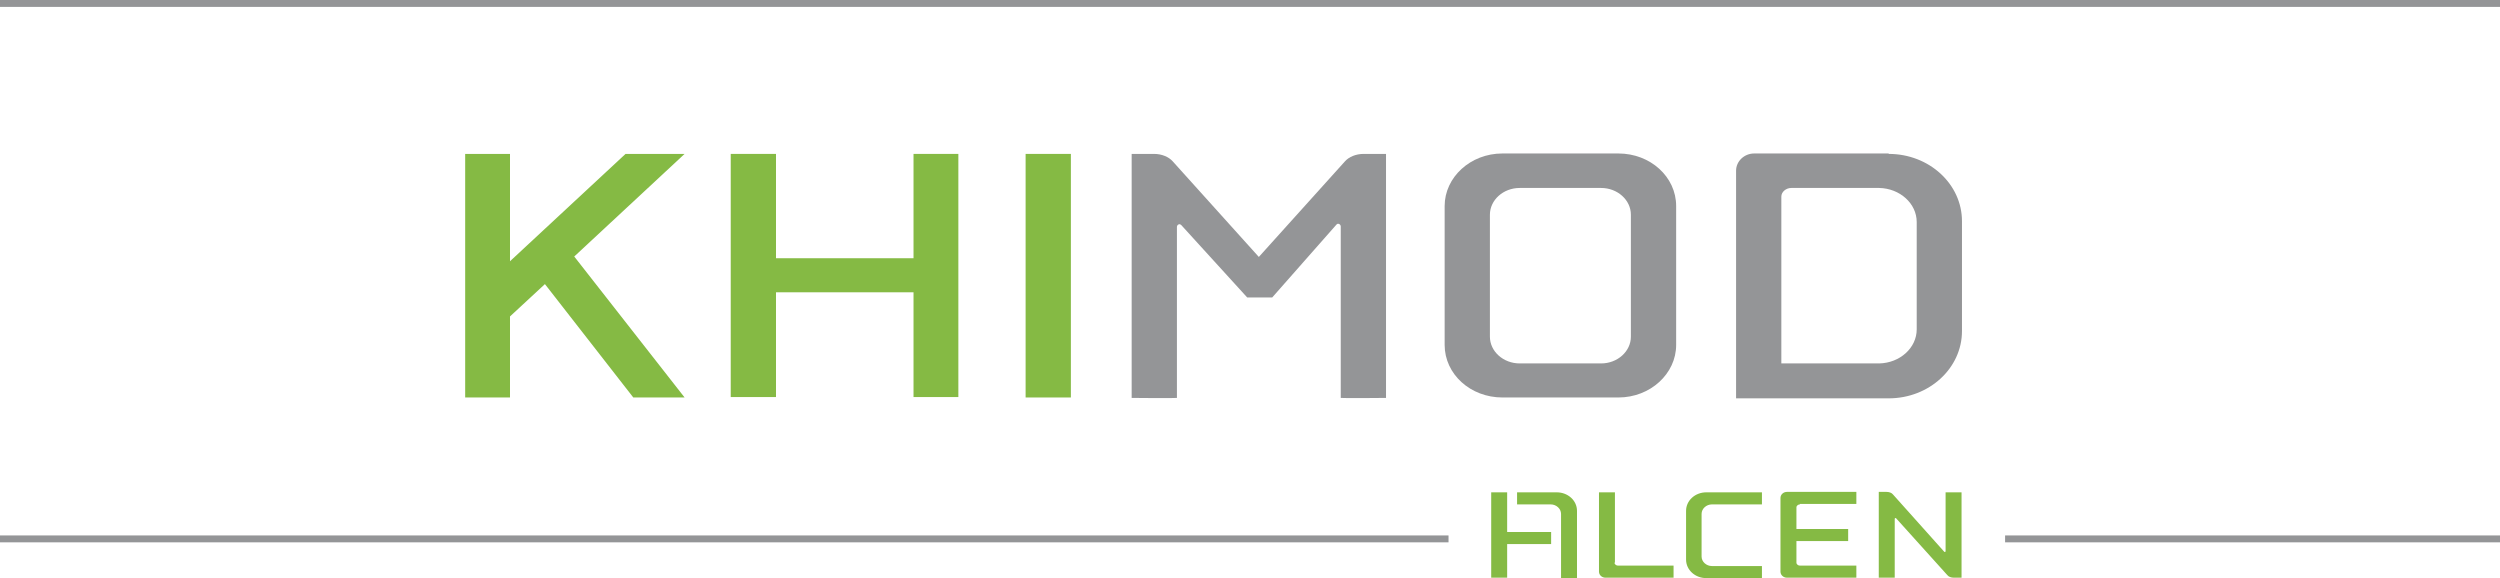
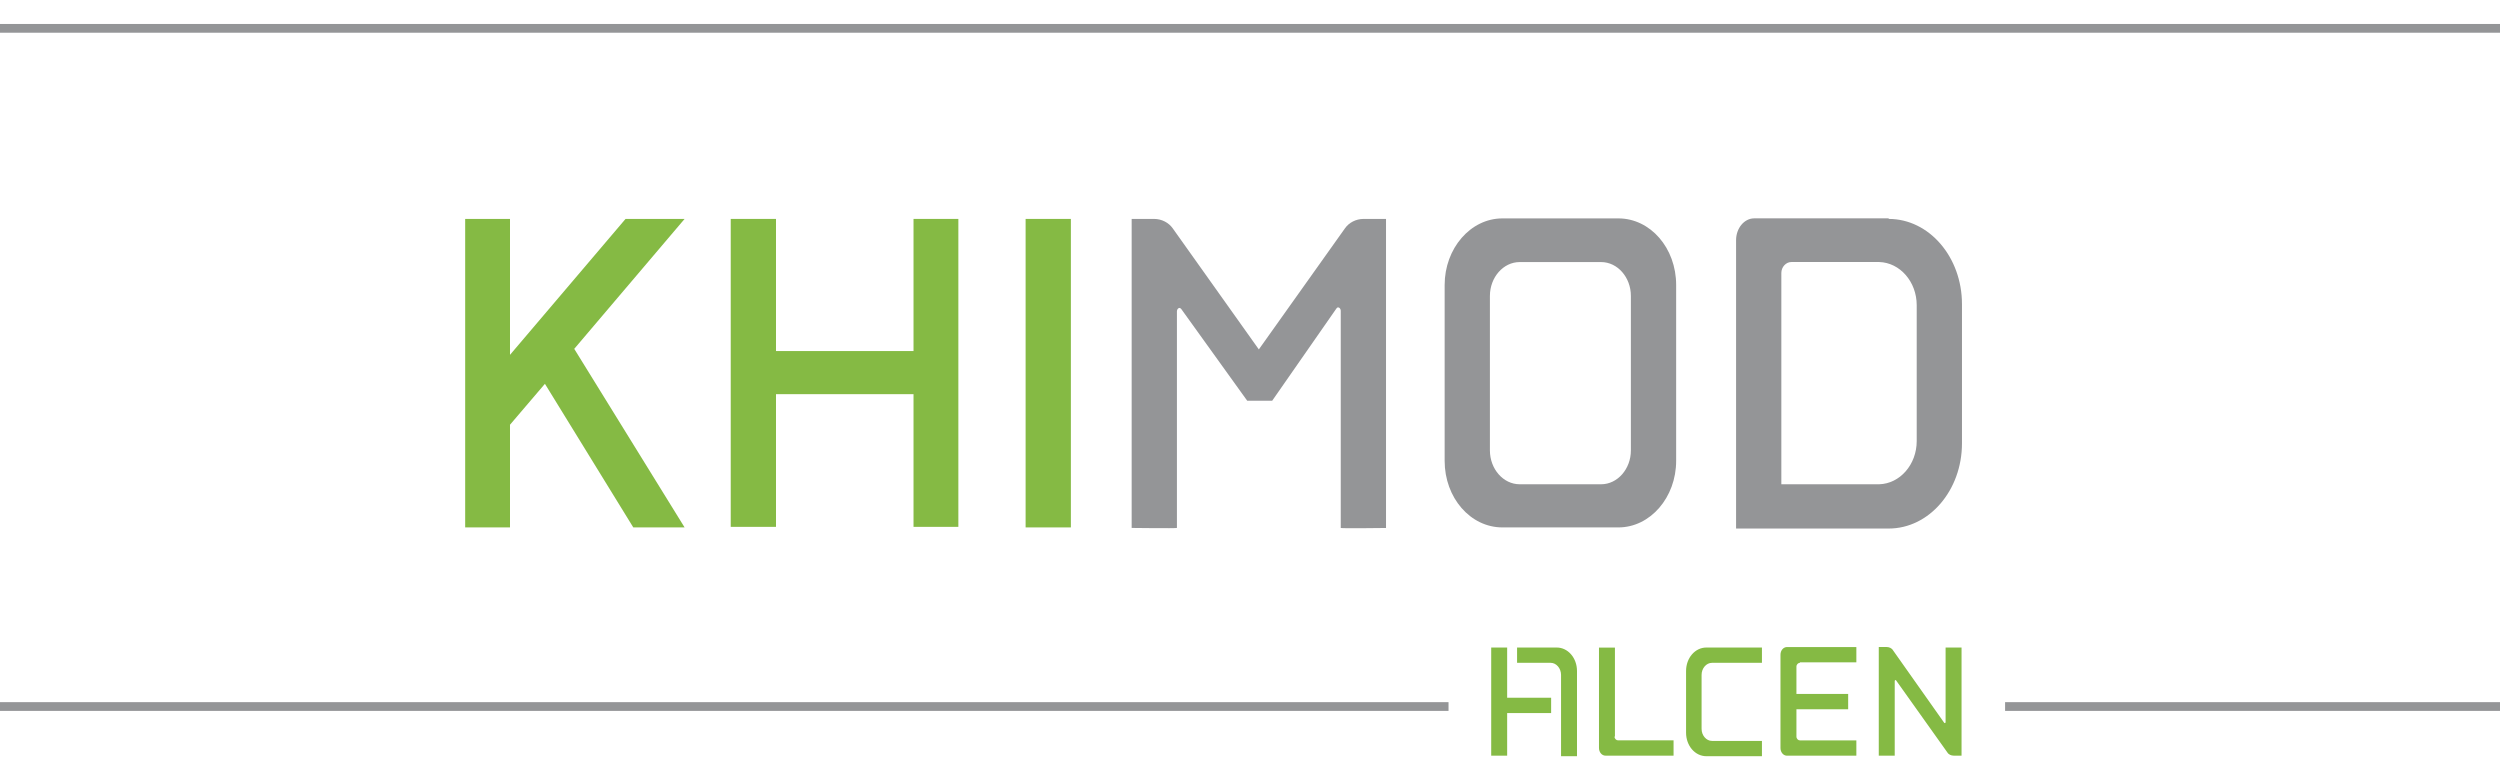
- <svg xmlns="http://www.w3.org/2000/svg" version="1.1" id="Calque_1" x="0px" y="0px" viewBox="0 0 579.9 134" style="enable-background:new 0 0 579.9 134;" xml:space="preserve">
-   <style type="text/css">
- 	.st0{fill:#949597;}
- 	.st1{fill-rule:evenodd;clip-rule:evenodd;fill:#85BA44;}
- 	.st2{fill-rule:evenodd;clip-rule:evenodd;fill:#949597;}
- 	.st3{fill:#85BA44;}
- </style>
+ <svg xmlns="http://www.w3.org/2000/svg" id="Calque_1" version="1.1" viewBox="0 0 579.9 180.86">
+   <defs>
+     <style>
+       .st0, .st1 {
+         fill-rule: evenodd;
+       }
+ 
+       .st0, .st2 {
+         fill: #949597;
+       }
+ 
+       .st1, .st3 {
+         fill: #85ba44;
+       }
+     </style>
+   </defs>
+   <rect class="st2" y="162.87" width="336" height="2.03" />
+   <rect class="st2" x="465.1" y="162.87" width="114.8" height="2.03" />
+   <rect class="st2" y="5.56" width="579.9" height="2.03" />
+   <path class="st1" d="M361.1,150.2c2.6,0,4.7,2.41,4.7,5.45v19.76h-3.7v-18.87c0-1.52-1.1-2.79-2.4-2.79h-7.8v-3.55h9.2ZM349.6,161.85h10.2v3.55h-10.2v9.88h-3.7v-25.08h3.7v11.65h0ZM394.7,169.07c0,1.52,1.1,2.79,2.4,2.79h11.6v3.55h-12.9c-2.6,0-4.7-2.41-4.7-5.45v-14.31c0-3.04,2.1-5.45,4.7-5.45h12.9v3.55h-11.6c-1.3,0-2.4,1.27-2.4,2.79v12.54h0ZM417.5,153.75c-.4,0-.8.38-.8.89v6.33h12v3.55h-12v6.33c0,.51.4.89.8.89h13.1v3.55h-16.1c-.8,0-1.5-.76-1.5-1.77v-21.66c0-1.01.7-1.77,1.5-1.77h16.1v3.55h-13.1v.13ZM374.5,170.84c0,.51.4.89.8.89h12.9v3.55h-15.8c-.8,0-1.5-.76-1.5-1.77v-23.3h3.7v20.64h-.1ZM451,167.68c.2.13.3,0,.3-.25v-17.23h3.7v25.08h-1.8c-.6,0-1.2-.25-1.5-.76l-11.9-16.72c-.2-.13-.3,0-.3.25v17.23h-3.7v-25.2h1.8c.6,0,1.2.25,1.5.76l11.9,16.85h0Z" />
  <g>
-     <rect y="124.2" class="st0" width="336" height="1.6" />
-     <rect x="465.1" y="124.2" class="st0" width="114.8" height="1.6" />
-     <rect class="st0" width="579.9" height="1.6" />
-     <path class="st1" d="M361.1,114.2c2.6,0,4.7,1.9,4.7,4.3l0,15.6h-3.7v-14.9c0-1.2-1.1-2.2-2.4-2.2h-7.8v-2.8H361.1L361.1,114.2z    M349.6,123.4h10.2v2.8h-10.2v7.8h-3.7v-19.8h3.7V123.4L349.6,123.4z M394.7,129.1c0,1.2,1.1,2.2,2.4,2.2h11.6v2.8h-12.9   c-2.6,0-4.7-1.9-4.7-4.3v-11.3c0-2.4,2.1-4.3,4.7-4.3h12.9v2.8h-11.6c-1.3,0-2.4,1-2.4,2.2V129.1L394.7,129.1z M417.5,117   c-0.4,0-0.8,0.3-0.8,0.7v5h12v2.8h-12v5c0,0.4,0.4,0.7,0.8,0.7h13.1v2.8h-16.1c-0.8,0-1.5-0.6-1.5-1.4v-17.1c0-0.8,0.7-1.4,1.5-1.4   h16.1v2.8H417.5L417.5,117z M374.5,130.5c0,0.4,0.4,0.7,0.8,0.7h12.9v2.8h-15.8c-0.8,0-1.5-0.6-1.5-1.4l0-18.4h3.7V130.5   L374.5,130.5z M451,128c0.2,0.1,0.3,0,0.3-0.2v-13.6h3.7V134h-1.8c-0.6,0-1.2-0.2-1.5-0.6l-11.9-13.2c-0.2-0.1-0.3,0-0.3,0.2V134   h-3.7v-18.5v-1.4h1.8c0.6,0,1.2,0.2,1.5,0.6L451,128L451,128z" />
-     <g>
-       <path class="st0" d="M274,52.2c-0.1-0.1-0.3-0.2-0.4-0.2c-0.3,0-0.6,0.3-0.6,0.6v39.7c-0.3,0.1-10.5,0-10.5,0l0-56.6h5.2    c1.8,0,3.4,0.7,4.3,1.7l20,22.2l20-22.2c0.9-1,2.5-1.7,4.3-1.7h5.2v56.6c0,0-10.1,0.1-10.5,0V52.5c0-0.3-0.3-0.6-0.6-0.6    c-0.2,0-0.3,0.1-0.4,0.2L295.1,69h-5.8L274,52.2L274,52.2z" />
-       <path class="st2" d="M345.6,78.1c0,3.4,3.1,6.2,6.9,6.2h18.9c3.8,0,6.9-2.8,6.9-6.2V49.8c0-3.4-3.1-6.2-6.9-6.2h-18.9    c-3.8,0-6.9,2.8-6.9,6.2V78.1L345.6,78.1z M348.5,92.2c-7.4,0-13.4-5.4-13.4-12.2V47.8c0-6.7,6-12.2,13.4-12.2h26.9    c7.4,0,13.4,5.4,13.4,12.2v32.2c0,6.7-6,12.2-13.4,12.2H348.5L348.5,92.2z" />
-       <path class="st2" d="M444.6,51.5c0-4.3-3.9-7.8-8.7-7.9h-20.4c-1.2,0-2.3,0.9-2.3,2l0,38.7l22.7,0c4.8-0.1,8.7-3.6,8.7-7.9V51.5    L444.6,51.5z M438.1,35.7c9.4,0,17,7,17,15.6v25.5c0,8.6-7.6,15.6-17,15.6l-35.4,0V39.6c0-2.2,1.9-4,4.2-4H438.1L438.1,35.7z" />
-       <polygon class="st3" points="118.3,92.2 107.9,92.2 107.9,35.7 118.3,35.7 118.3,60.6 145.1,35.7 158.8,35.7 133.2,59.5     158.8,92.2 146.9,92.2 126.4,65.9 118.3,73.4 118.3,92.2   " />
-       <polygon class="st3" points="222.3,35.7 222.3,92.1 211.9,92.1 211.9,67.8 180,67.8 180,92.1 169.5,92.1 169.5,35.7 180,35.7     180,59.9 211.9,59.9 211.9,35.7 222.3,35.7   " />
-       <polygon class="st3" points="248.4,92.2 237.9,92.2 237.9,35.7 248.4,35.7 248.4,92.2   " />
-     </g>
+     <path class="st2" d="M274,71.67c-.1-.13-.3-.25-.4-.25-.3,0-.6.38-.6.76v50.28c-.3.13-10.5,0-10.5,0V50.78h5.2c1.8,0,3.4.89,4.3,2.15l20,28.12,20-28.12c.9-1.27,2.5-2.15,4.3-2.15h5.2v71.69s-10.1.13-10.5,0v-50.41c0-.38-.3-.76-.6-.76-.2,0-.3.13-.4.25l-14.9,21.4h-5.8l-15.3-21.28h0Z" />
+     <path class="st0" d="M345.6,104.48c0,4.31,3.1,7.85,6.9,7.85h18.9c3.8,0,6.9-3.55,6.9-7.85v-35.84c0-4.31-3.1-7.85-6.9-7.85h-18.9c-3.8,0-6.9,3.55-6.9,7.85v35.84h0ZM348.5,122.34c-7.4,0-13.4-6.84-13.4-15.45v-40.78c0-8.49,6-15.45,13.4-15.45h26.9c7.4,0,13.4,6.84,13.4,15.45v40.78c0,8.49-6,15.45-13.4,15.45h-26.9Z" />
+     <path class="st0" d="M444.6,70.79c0-5.45-3.9-9.88-8.7-10.01h-20.4c-1.2,0-2.3,1.14-2.3,2.53v49.02h22.7c4.8-.13,8.7-4.56,8.7-10.01v-31.54h0ZM438.1,50.78c9.4,0,17,8.87,17,19.76v32.3c0,10.89-7.6,19.76-17,19.76h-35.4V55.72c0-2.79,1.9-5.07,4.2-5.07h31.2v.13Z" />
+     <polygon class="st3" points="118.3 122.34 107.9 122.34 107.9 50.78 118.3 50.78 118.3 82.31 145.1 50.78 158.8 50.78 133.2 80.92 158.8 122.34 146.9 122.34 126.4 89.03 118.3 98.52 118.3 122.34" />
+     <polygon class="st3" points="222.3 50.78 222.3 122.21 211.9 122.21 211.9 91.43 180 91.43 180 122.21 169.5 122.21 169.5 50.78 180 50.78 180 81.43 211.9 81.43 211.9 50.78 222.3 50.78" />
+     <polygon class="st3" points="248.4 122.34 237.9 122.34 237.9 50.78 248.4 50.78 248.4 122.34" />
  </g>
</svg>
